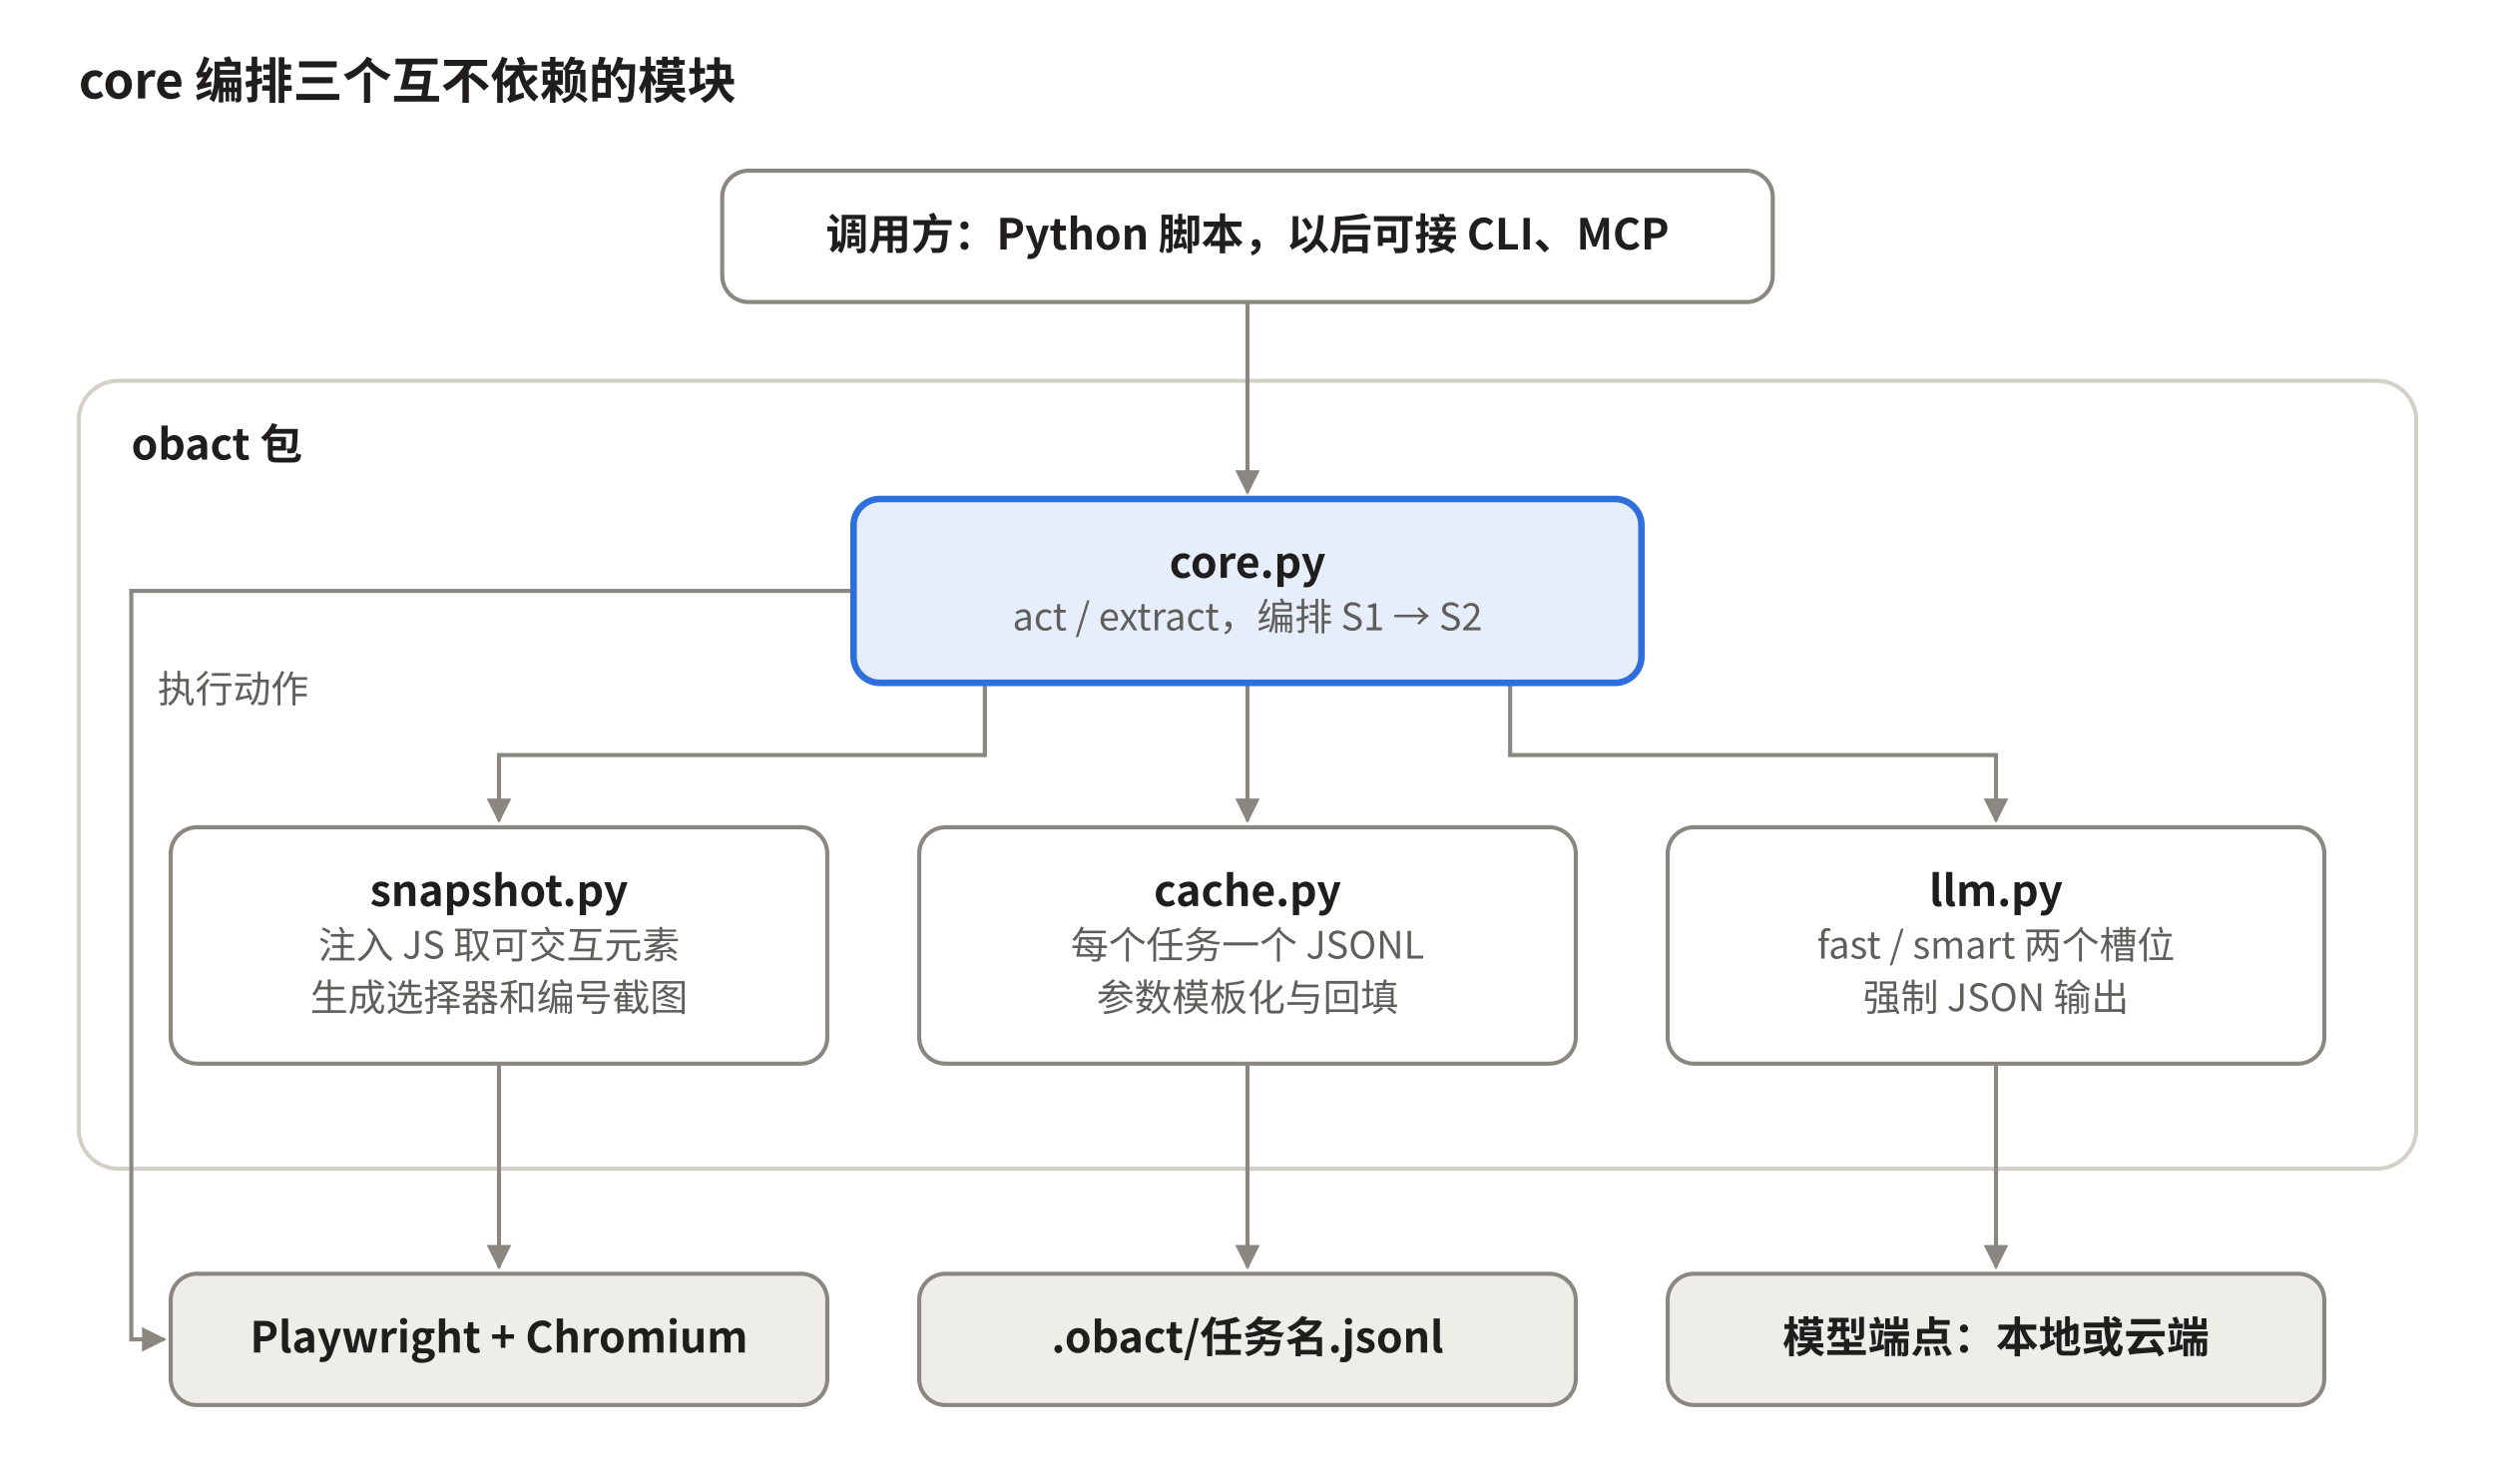
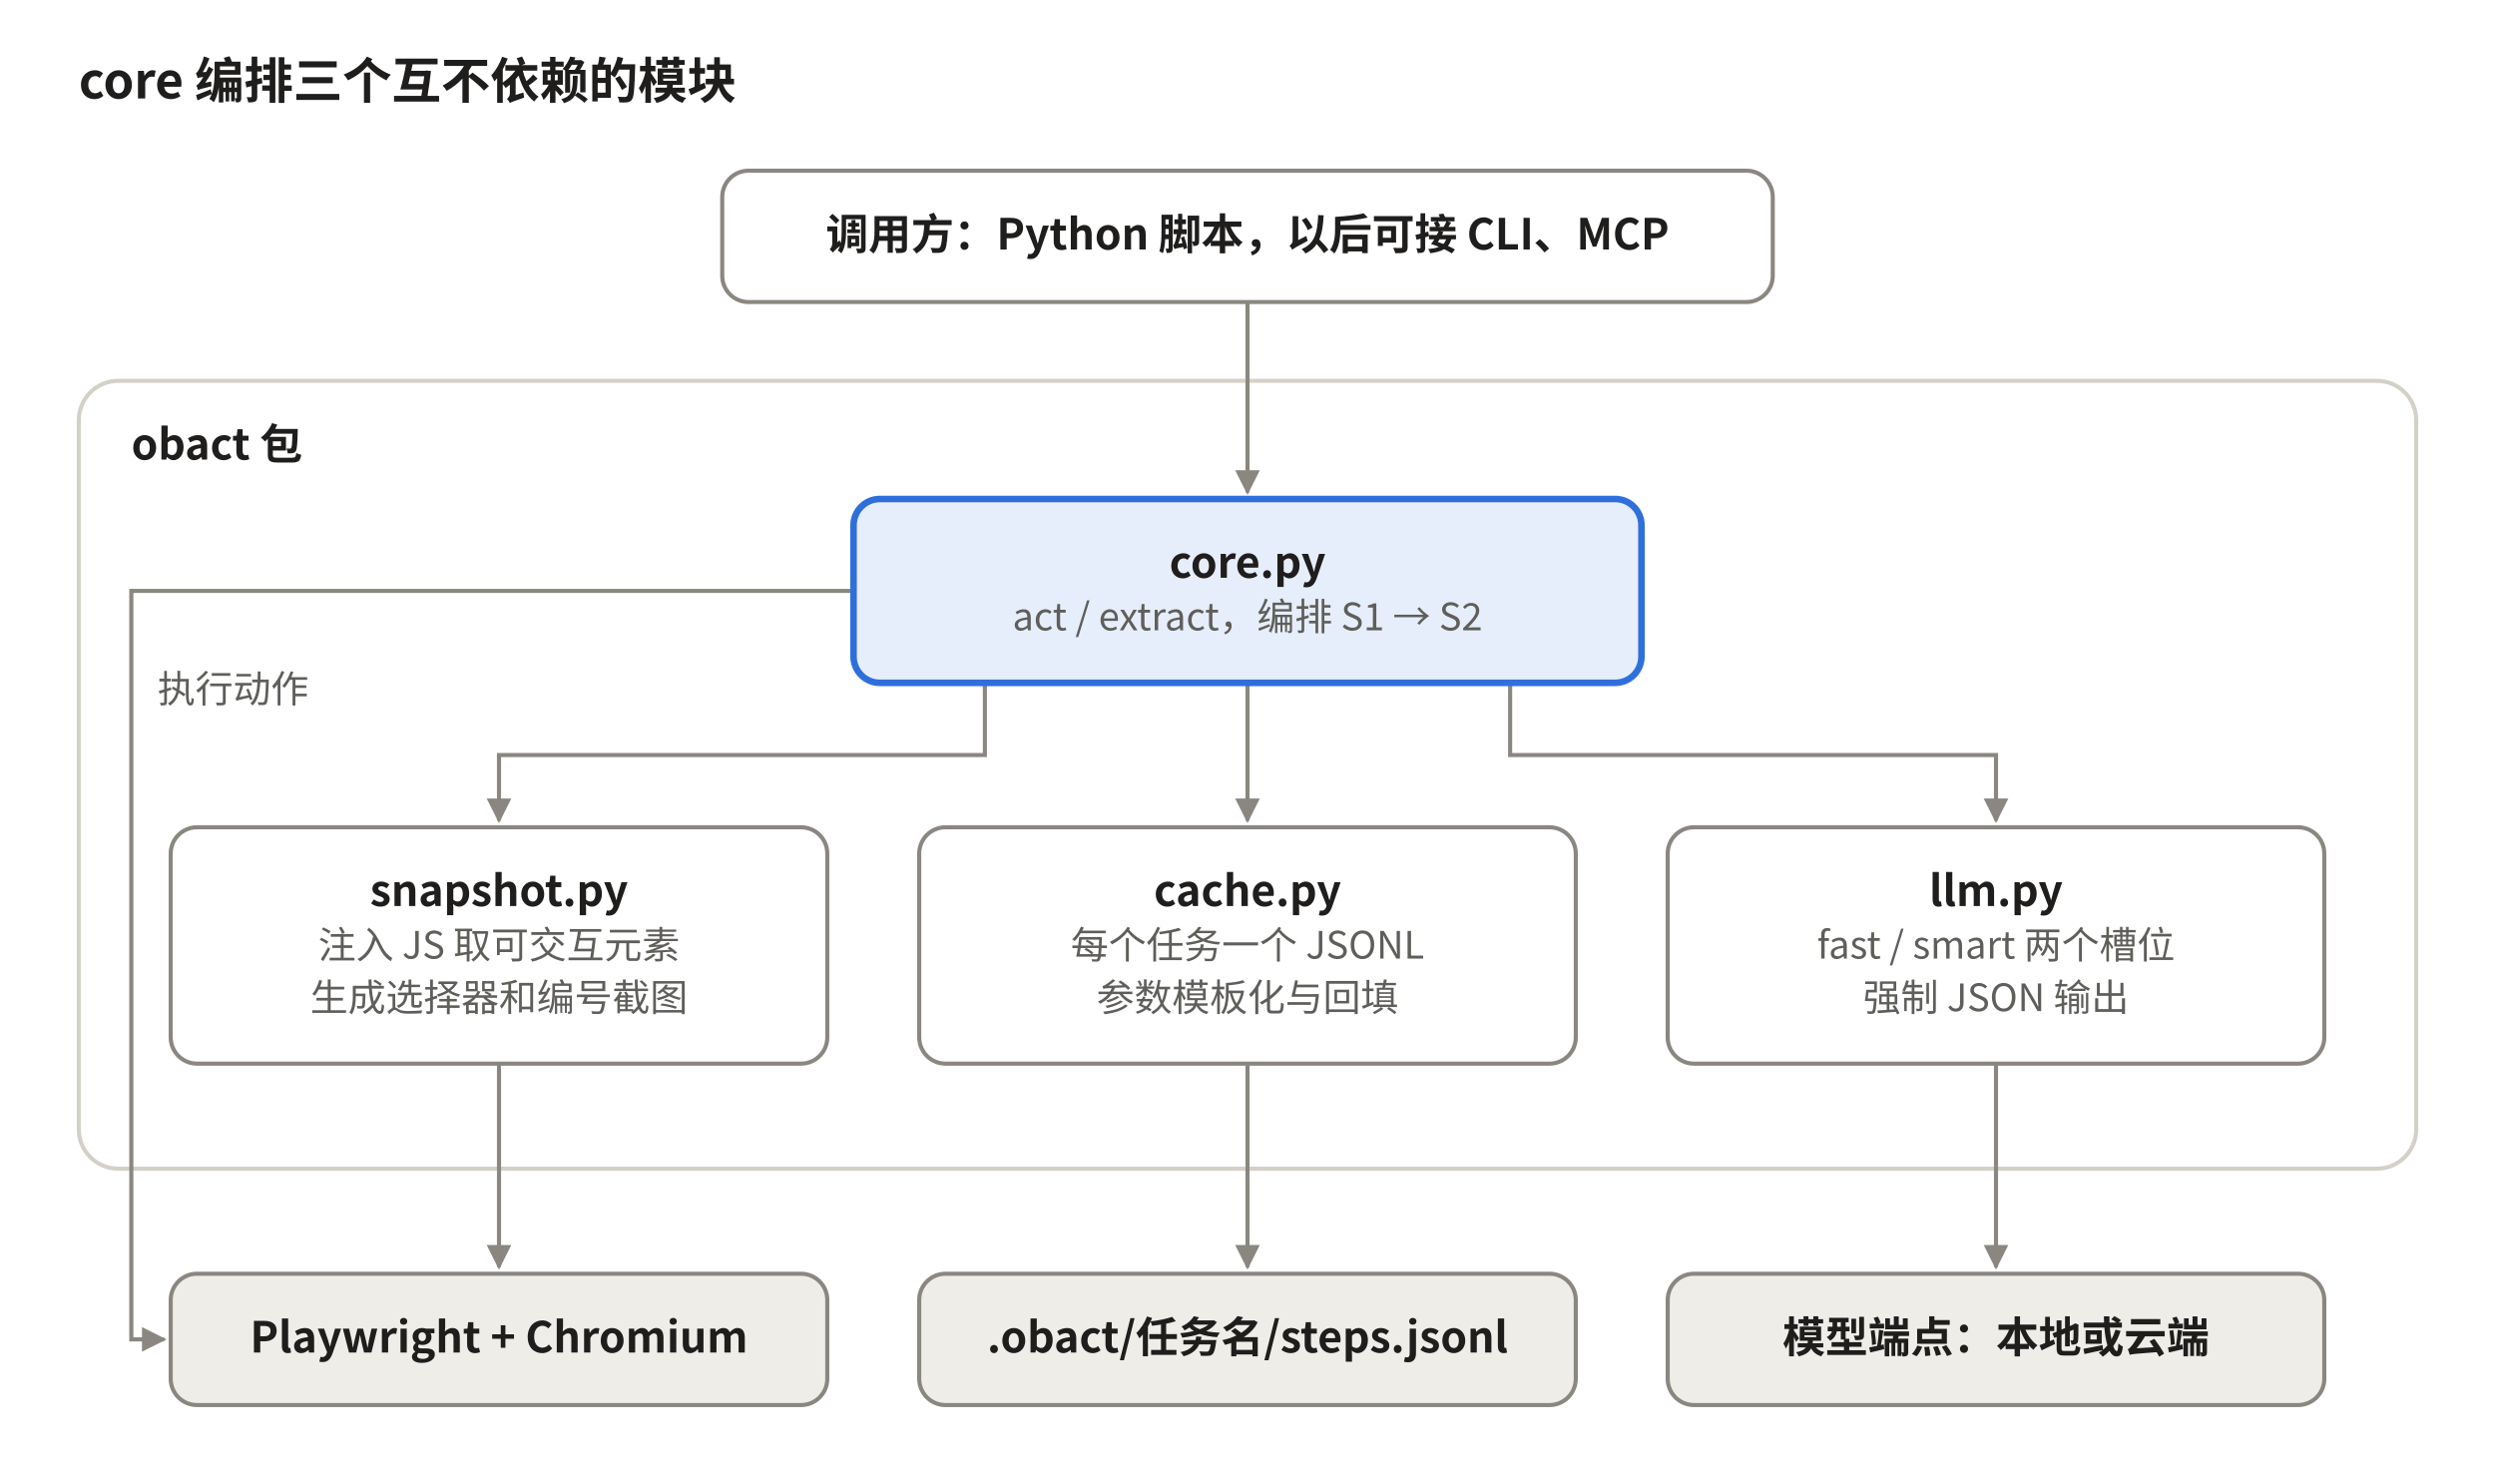
<svg xmlns="http://www.w3.org/2000/svg" width="760" font-family="PingFang SC, Microsoft YaHei, Noto Sans CJK SC, Noto Serif CJK SC, sans-serif" style="background:#fff" viewBox="0 0 760 452" role="img" aria-label="core 编排三个互不依赖的模块" font-size="13">
  <defs>
    <marker id="arch-arrow" viewBox="0 0 10 10" refX="9" refY="5" markerWidth="6" markerHeight="6" orient="auto-start-reverse">
      <path d="M0 0L10 5L0 10z" fill="#8a8780" />
    </marker>
  </defs>
  <text x="24" y="30" font-size="15" font-weight="600" fill="#1f1e1d">core 编排三个互不依赖的模块</text>
  <g>
    <rect x="220" y="52" width="320" height="40" rx="8" fill="none" stroke="#8a8780" stroke-width="1.25" />
    <text x="380" y="76" text-anchor="middle" font-weight="600" fill="#1f1e1d">调用方：Python 脚本，以后可接 CLI、MCP</text>
  </g>
  <g>
    <rect x="24" y="116" width="712" height="240" rx="12" fill="none" stroke="#d3d1c7" stroke-width="1.25" />
    <text x="40" y="140" font-weight="600" fill="#1f1e1d">obact 包</text>
  </g>
  <g fill="none" stroke="#8a8780" stroke-width="1.25">
    <path d="M380 92V150" marker-end="url(#arch-arrow)" />
    <path d="M300 208V230H152V250" marker-end="url(#arch-arrow)" />
    <path d="M380 208V250" marker-end="url(#arch-arrow)" />
    <path d="M460 208V230H608V250" marker-end="url(#arch-arrow)" />
    <path d="M152 324V386" marker-end="url(#arch-arrow)" />
    <path d="M380 324V386" marker-end="url(#arch-arrow)" />
    <path d="M608 324V386" marker-end="url(#arch-arrow)" />
    <path d="M260 180H40V408H50" marker-end="url(#arch-arrow)" />
  </g>
  <text x="48" y="214" font-size="11.5" fill="#5f5e5a">执行动作</text>
  <g>
    <rect x="260" y="152" width="240" height="56" rx="8" fill="#2f6fdb" fill-opacity="0.12" stroke="#2f6fdb" stroke-width="2" />
    <text x="380" y="176" text-anchor="middle" font-weight="600" fill="#1f1e1d">core.py</text>
    <text x="380" y="192" text-anchor="middle" font-size="11.5" fill="#5f5e5a">act / extract，编排 S1 → S2</text>
  </g>
  <g>
    <rect x="52" y="252" width="200" height="72" rx="8" fill="none" stroke="#8a8780" stroke-width="1.25" />
    <text x="152" y="276" text-anchor="middle" font-weight="600" fill="#1f1e1d">snapshot.py</text>
    <text x="152" y="292" text-anchor="middle" font-size="11.5" fill="#5f5e5a">注入 JS 取可交互元素</text>
    <text x="152" y="308" text-anchor="middle" font-size="11.5" fill="#5f5e5a">生成选择器和编号截图</text>
  </g>
  <g>
    <rect x="280" y="252" width="200" height="72" rx="8" fill="none" stroke="#8a8780" stroke-width="1.25" />
    <text x="380" y="276" text-anchor="middle" font-weight="600" fill="#1f1e1d">cache.py</text>
    <text x="380" y="292" text-anchor="middle" font-size="11.5" fill="#5f5e5a">每个任务一个 JSONL</text>
    <text x="380" y="308" text-anchor="middle" font-size="11.5" fill="#5f5e5a">参数模板化与回填</text>
  </g>
  <g>
    <rect x="508" y="252" width="200" height="72" rx="8" fill="none" stroke="#8a8780" stroke-width="1.25" />
    <text x="608" y="276" text-anchor="middle" font-weight="600" fill="#1f1e1d">llm.py</text>
    <text x="608" y="292" text-anchor="middle" font-size="11.5" fill="#5f5e5a">fast / smart 两个槽位</text>
    <text x="608" y="308" text-anchor="middle" font-size="11.5" fill="#5f5e5a">强制 JSON 输出</text>
  </g>
  <g>
    <rect x="52" y="388" width="200" height="40" rx="8" fill="#eeede8" stroke="#8a8780" stroke-width="1.25" />
    <text x="152" y="412" text-anchor="middle" font-weight="600" fill="#1f1e1d">Playwright + Chromium</text>
  </g>
  <g>
    <rect x="280" y="388" width="200" height="40" rx="8" fill="#eeede8" stroke="#8a8780" stroke-width="1.25" />
-     <text x="380" y="412" text-anchor="middle" font-weight="600" fill="#1f1e1d">.obact/任务名.jsonl</text>
+     <text x="380" y="412" text-anchor="middle" font-weight="600" fill="#1f1e1d">.obact/任务名/steps.jsonl</text>
  </g>
  <g>
    <rect x="508" y="388" width="200" height="40" rx="8" fill="#eeede8" stroke="#8a8780" stroke-width="1.25" />
    <text x="608" y="412" text-anchor="middle" font-weight="600" fill="#1f1e1d">模型端点：本地或云端</text>
  </g>
</svg>
